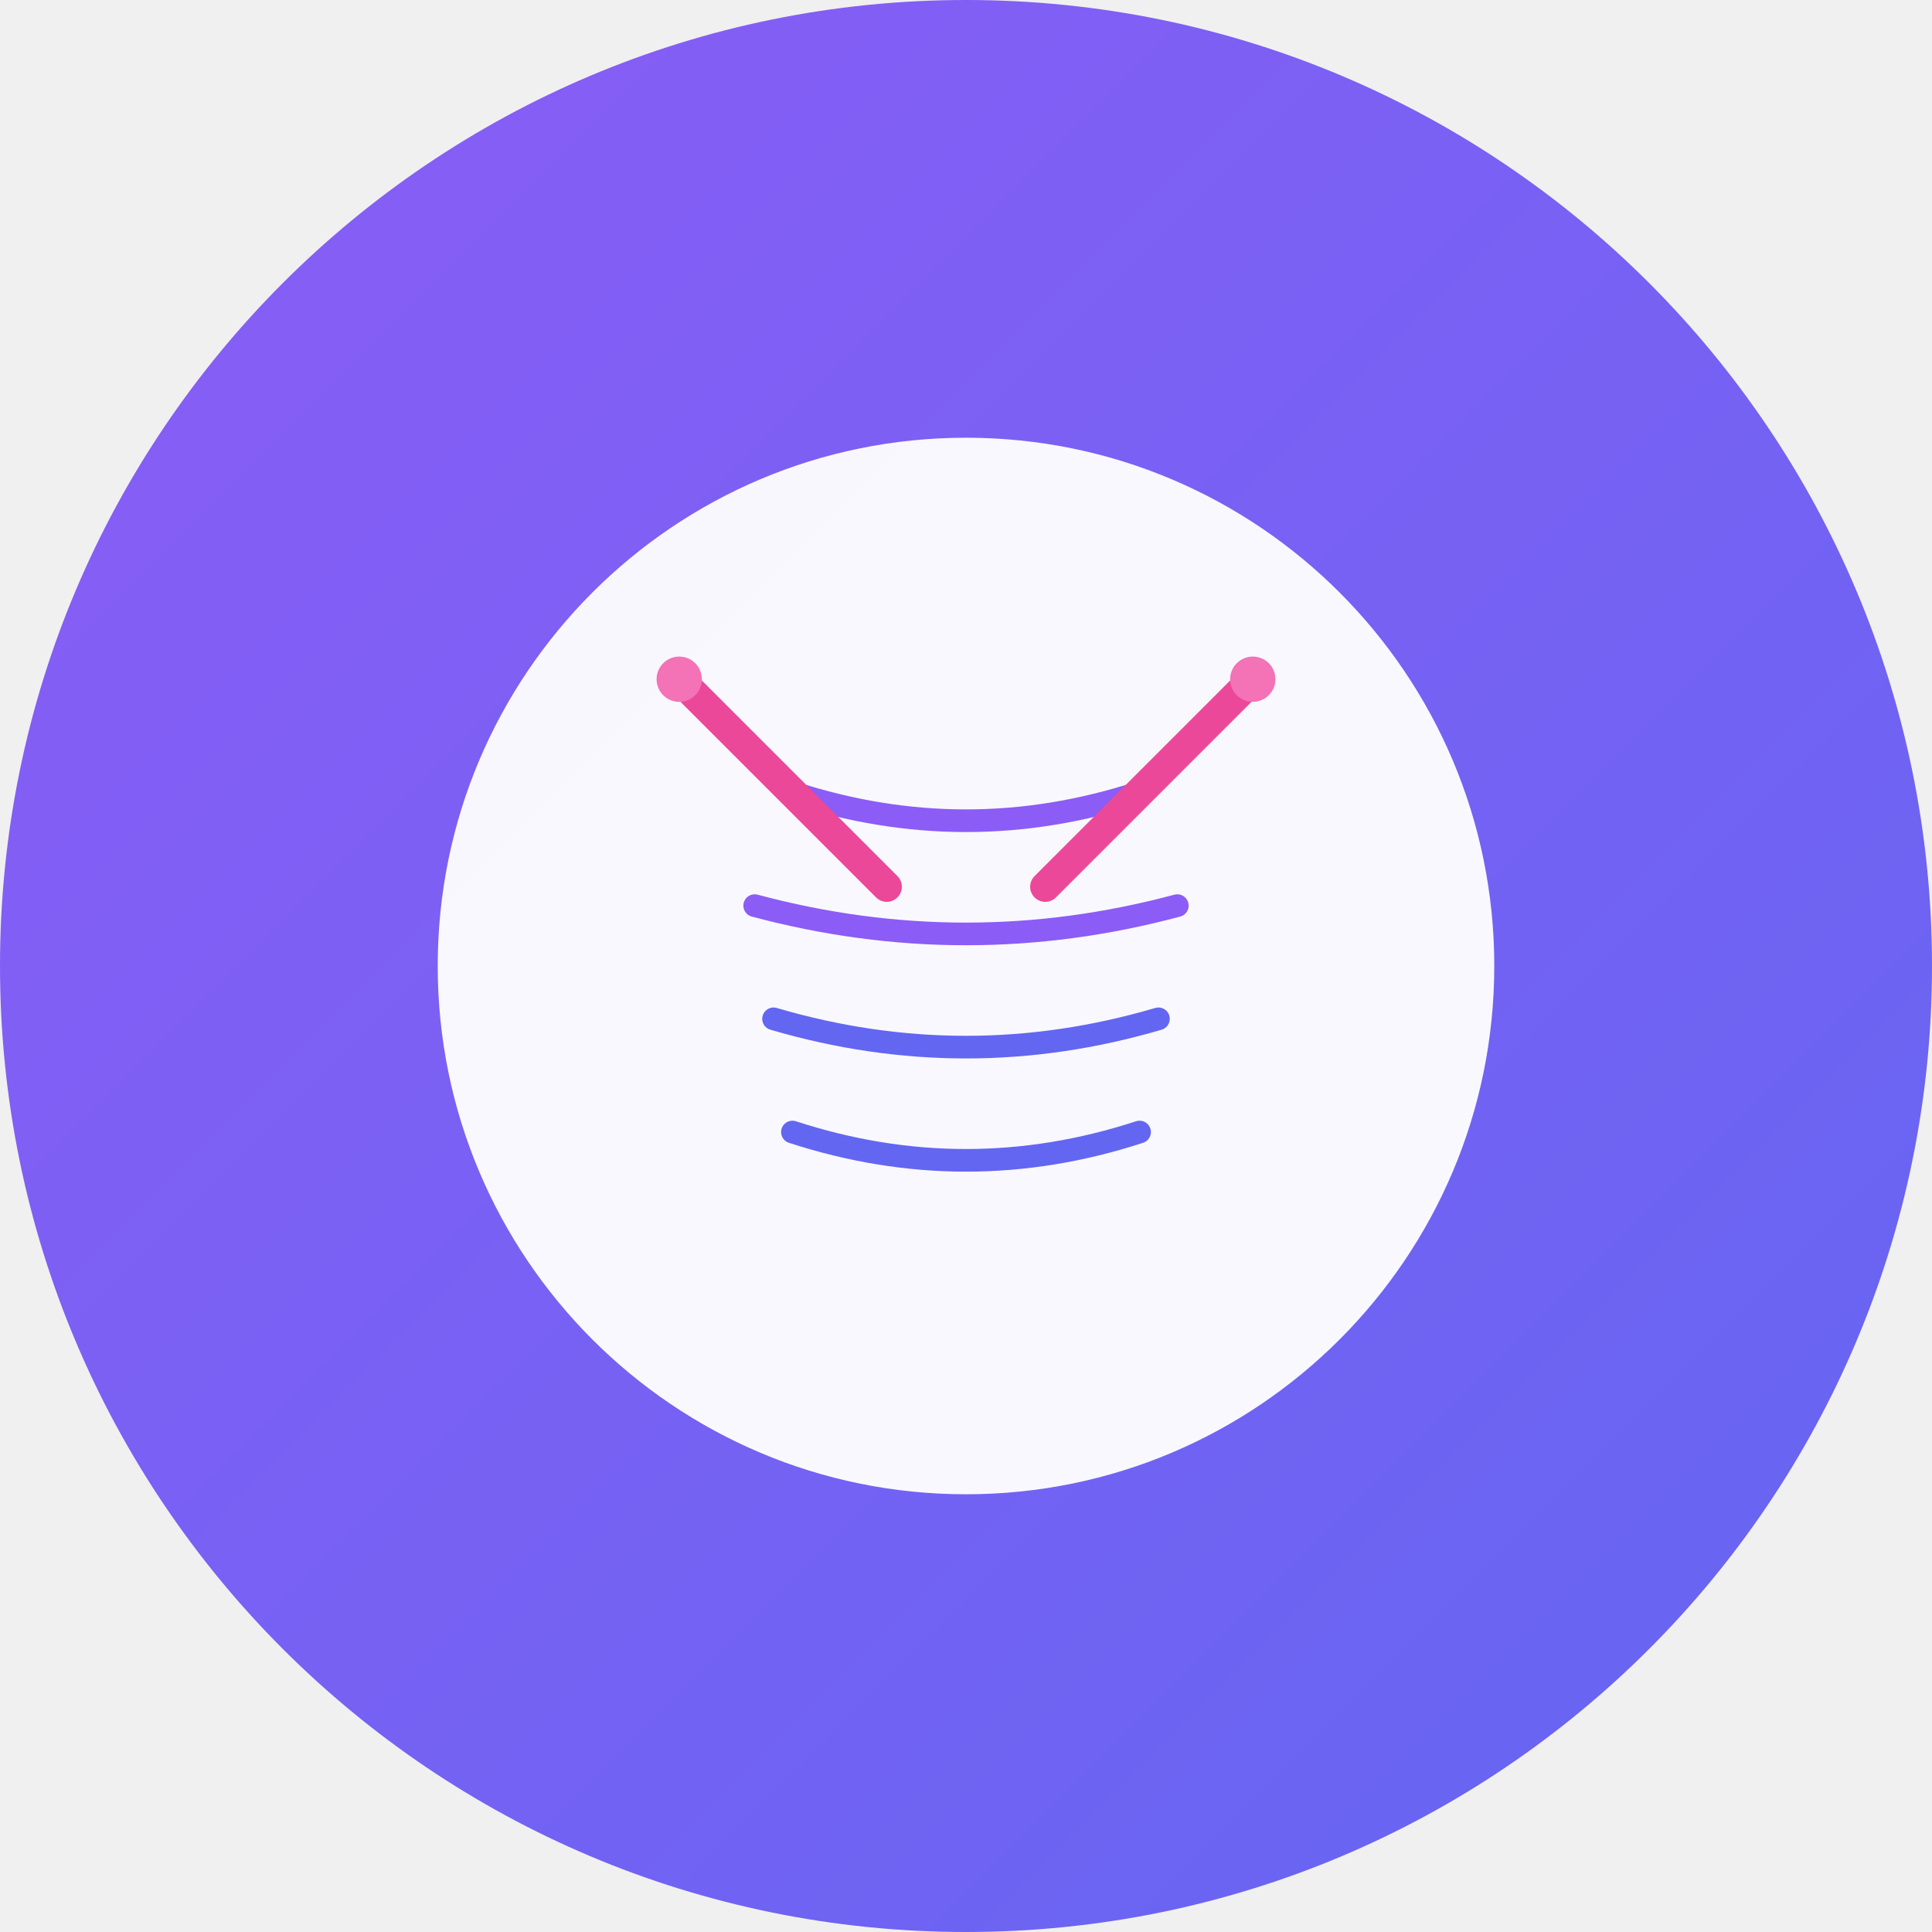
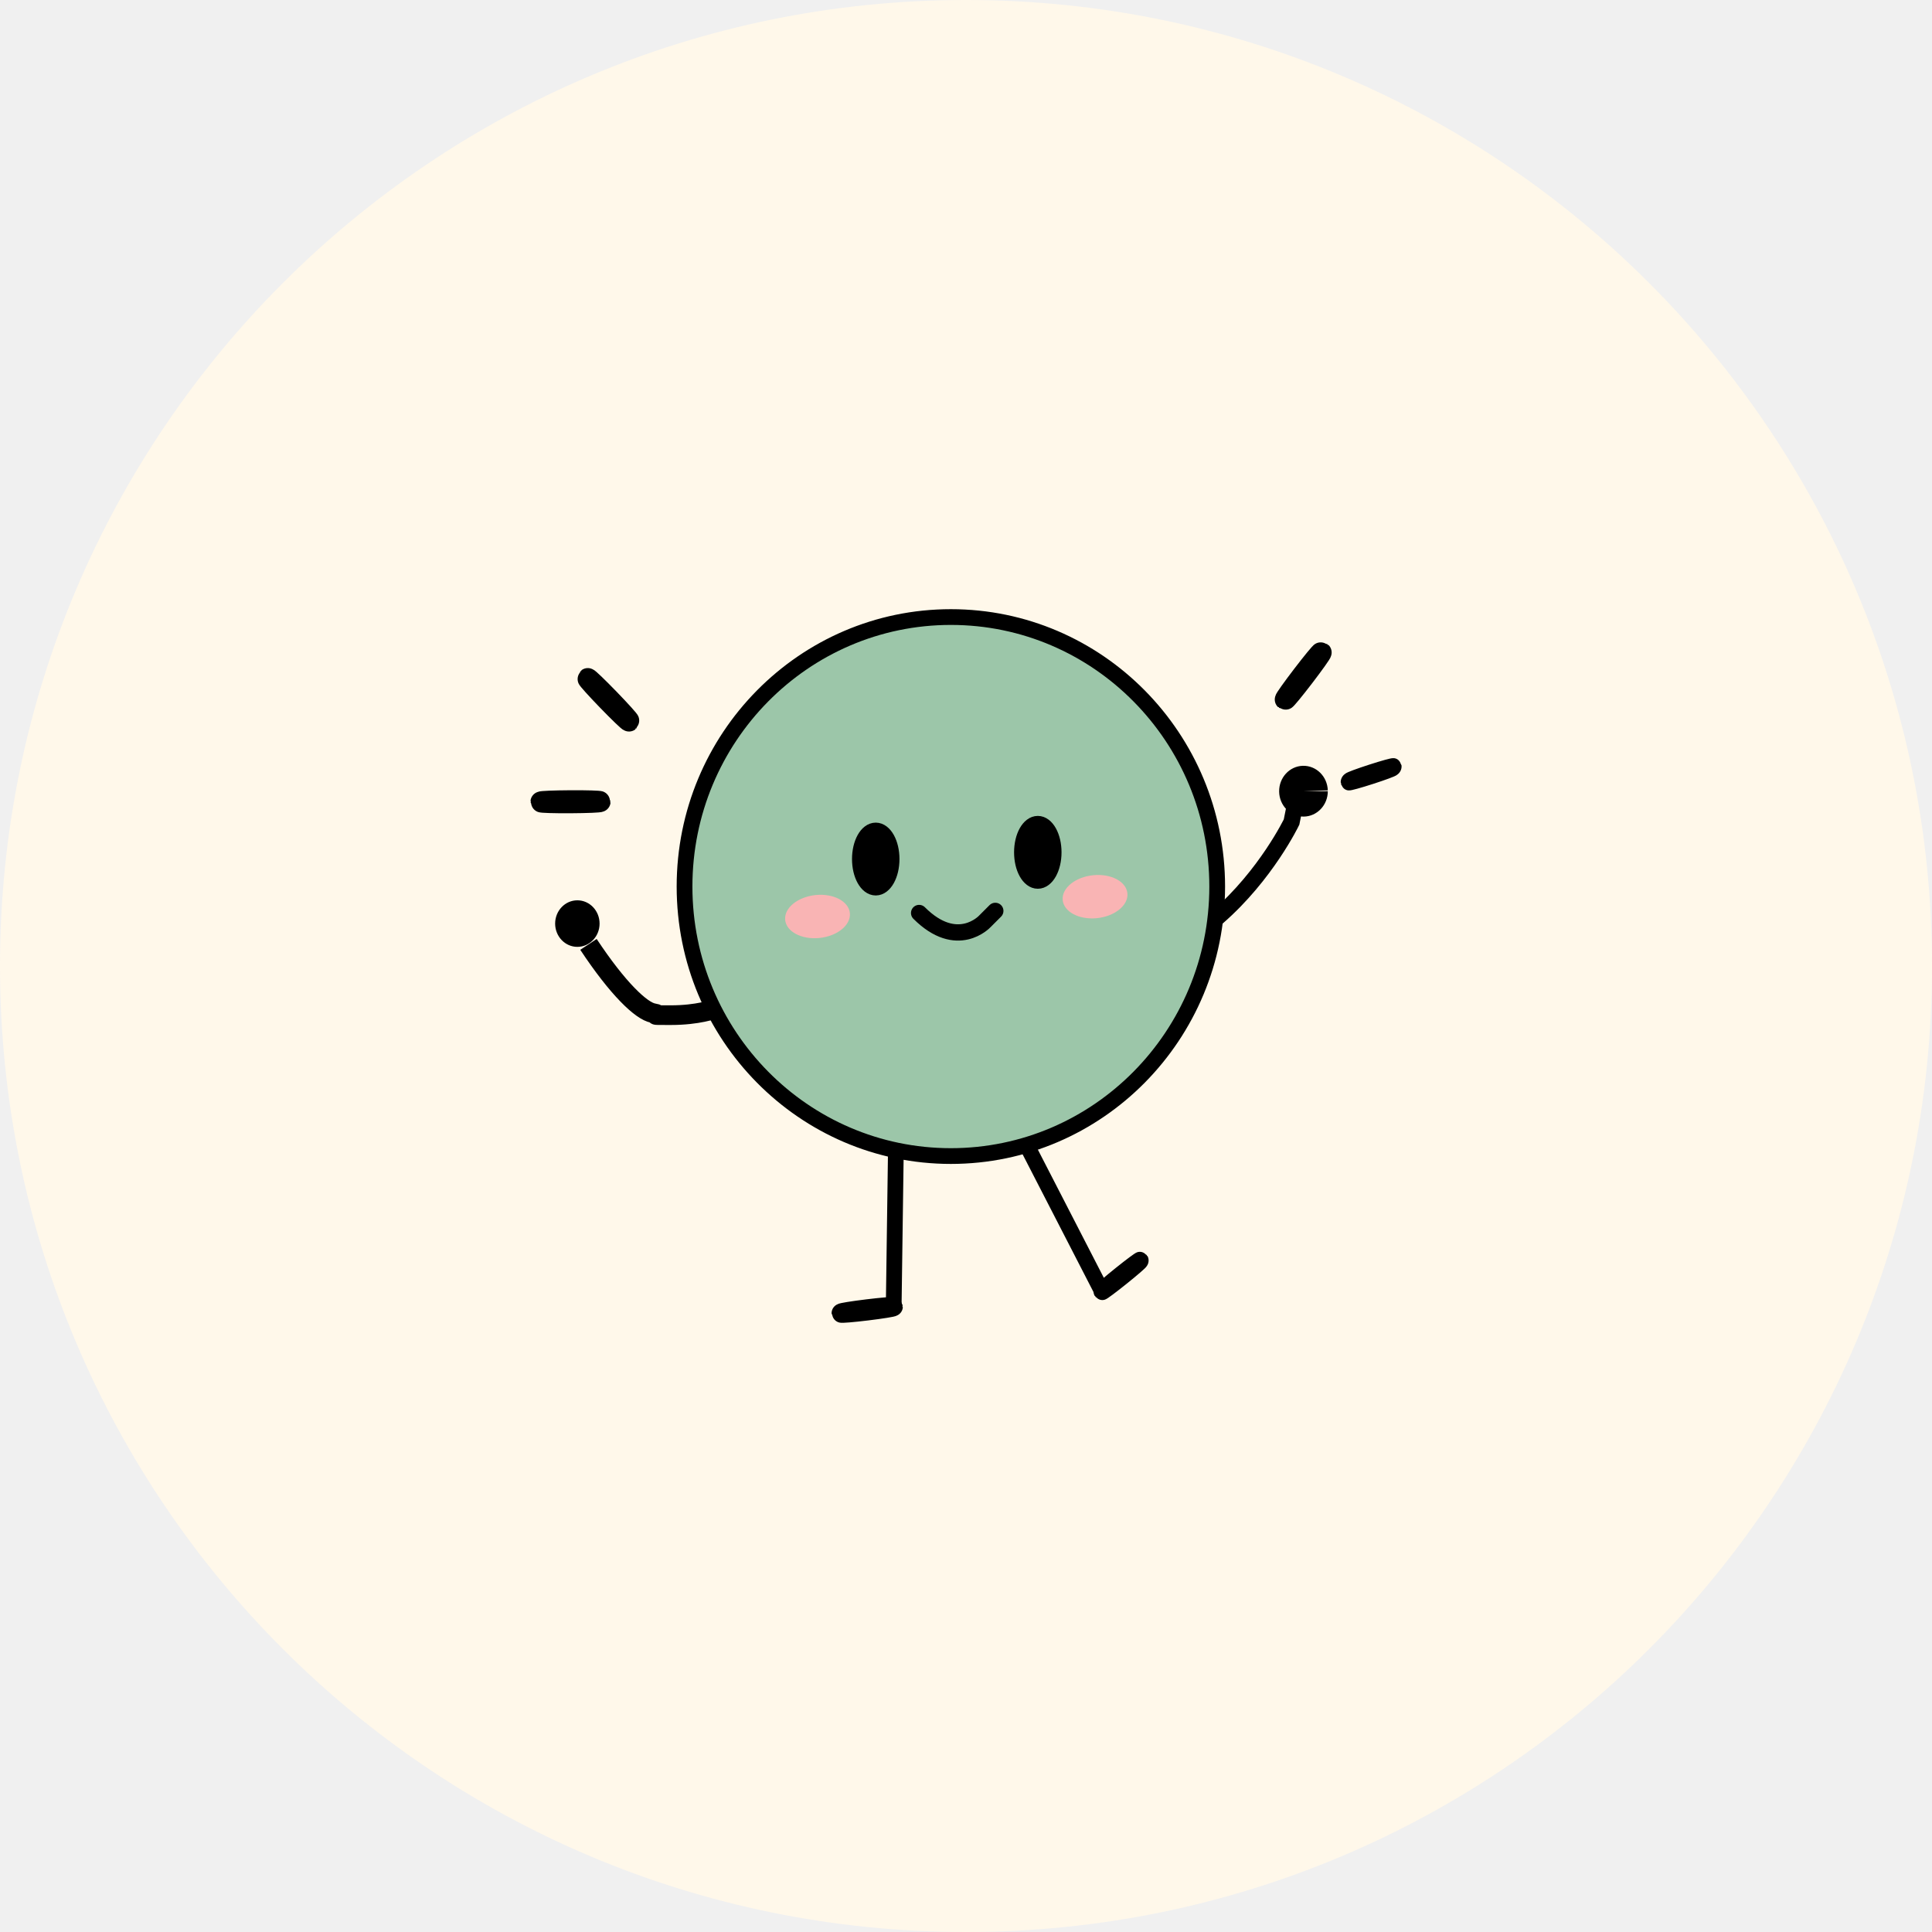
- <svg xmlns="http://www.w3.org/2000/svg" viewBox="0 0 512 512">
-   <defs>
-     <linearGradient id="grad" x1="0%" y1="0%" x2="100%" y2="100%">
-       <stop offset="0%" style="stop-color:#8b5cf6;stop-opacity:1" />
-       <stop offset="100%" style="stop-color:#6366f1;stop-opacity:1" />
-     </linearGradient>
-   </defs>
-   <circle cx="256" cy="256" r="256" fill="url(#grad)" />
-   <circle cx="256" cy="256" r="140" fill="#ffffff" opacity="0.95" />
-   <path d="M 210 210 Q 256 225 302 210" stroke="#8b5cf6" stroke-width="6" fill="none" stroke-linecap="round" />
-   <path d="M 200 240 Q 256 255 312 240" stroke="#8b5cf6" stroke-width="6" fill="none" stroke-linecap="round" />
-   <path d="M 205 270 Q 256 285 307 270" stroke="#6366f1" stroke-width="6" fill="none" stroke-linecap="round" />
-   <path d="M 210 300 Q 256 315 302 300" stroke="#6366f1" stroke-width="6" fill="none" stroke-linecap="round" />
-   <line x1="180" y1="180" x2="235" y2="235" stroke="#ec4899" stroke-width="8" stroke-linecap="round" />
-   <line x1="332" y1="180" x2="277" y2="235" stroke="#ec4899" stroke-width="8" stroke-linecap="round" />
-   <circle cx="180" cy="180" r="6" fill="#f472b6" />
-   <circle cx="332" cy="180" r="6" fill="#f472b6" />
+ <svg xmlns="http://www.w3.org/2000/svg" viewBox="0 0 336 336">
+   <circle cx="168" cy="168" r="168" fill="#FFF8EA" />
+   <g transform="translate(92.2518,105.944)">
+     <g transform="translate(-34.34862,-39.16787)">
+       <ellipse cx="107.465" cy="87.407" rx="46.318" ry="46.87" fill="#9cc6a9" stroke="#000000" stroke-width="2.738" />
+       <ellipse cx="94.4" cy="82.623" rx="2.76" ry="4.968" fill="#000000" stroke="#000000" stroke-width="2.733" />
+       <ellipse cx="122.584" cy="81.455" rx="2.76" ry="4.968" fill="#000000" stroke="#000000" stroke-width="2.733" />
+       <path d="m 97.896,133.595 -0.368,26.498" stroke="#000000" stroke-width="2.733" fill="none" />
+       <path d="m 120.714,132.491 12.881,25.026" stroke="#000000" stroke-width="2.733" fill="none" />
+       <ellipse cx="42.507" cy="93.848" rx="3.864" ry="4.048" fill="#000000" stroke="none" />
+       <path d="m 173.02,70.823 a 4.232,4.416 0 0 1 -4.197,4.416 4.232,4.416 0 0 1 -4.267,-4.342 4.232,4.416 0 0 1 4.125,-4.489 4.232,4.416 0 0 1 4.336,4.267 l -4.23,0.148 z" fill="#000000" stroke="none" />
+       <ellipse cx="164.886" cy="-62.175" rx="0.184" ry="5.152" fill="#000000" stroke="#000000" stroke-width="3.633" transform="rotate(37.41118)" />
+       <ellipse cx="207.19" cy="-22.839" rx="0.155" ry="4.256" fill="#000000" stroke="#000000" stroke-width="3.028" transform="matrix(0.5756009,0.8177308,-0.7797512,0.6260895,0,0)" />
+       <ellipse cx="3.796" cy="-72.787" rx="0.184" ry="5.152" fill="#000000" stroke="#000000" stroke-width="3.633" transform="rotate(135.9201)" />
+       <ellipse cx="72.883" cy="-40.921" rx="0.184" ry="5.152" fill="#000000" stroke="#000000" stroke-width="3.633" transform="rotate(89.68798)" />
+       <ellipse cx="120.719" cy="-163.059" rx="0.17" ry="3.989" fill="#000000" stroke="#000000" stroke-width="3.072" transform="matrix(0.2103743,0.9776209,-0.9515577,0.3074703,0,0)" />
+       <ellipse cx="171.116" cy="-75.381" rx="0.174" ry="4.568" fill="#000000" stroke="#000000" stroke-width="3.33" transform="matrix(0.1057231,0.9943956,-0.9926459,0.1210538,0,0)" />
+       <path d="m 44.439,97.465 c 5.118,7.736 9.212,11.604 11.259,11.955 2.047,0.352 -1.706,0.352 3.071,0.352 4.776,0 7.506,-1.055 7.506,-1.055" fill="none" stroke="#000000" stroke-width="3.419" />
+       <path d="m 101.944,92.007 c 6.625,6.625 11.409,1.472 11.409,1.472 l 1.84,-1.84" fill="none" stroke="#000000" stroke-width="2.833" stroke-linecap="round" />
+       <path d="m 153.836,92.743 c 8.465,-7.361 12.881,-16.561 12.881,-16.561 l 0.736,-3.68" fill="none" stroke="#000000" stroke-width="2.833" stroke-linecap="round" />
+       <ellipse cx="76.707" cy="100.334" rx="5.657" ry="3.749" fill="#f9b4b4" stroke="none" transform="matrix(0.9953309,-0.09652159,0.07898648,0.9968757,0,0)" />
+       <ellipse cx="125.102" cy="101.562" rx="5.657" ry="3.749" fill="#f9b4b4" stroke="none" transform="matrix(0.9953309,-0.09652159,0.07898648,0.9968757,0,0)" />
+     </g>
+   </g>
</svg>
